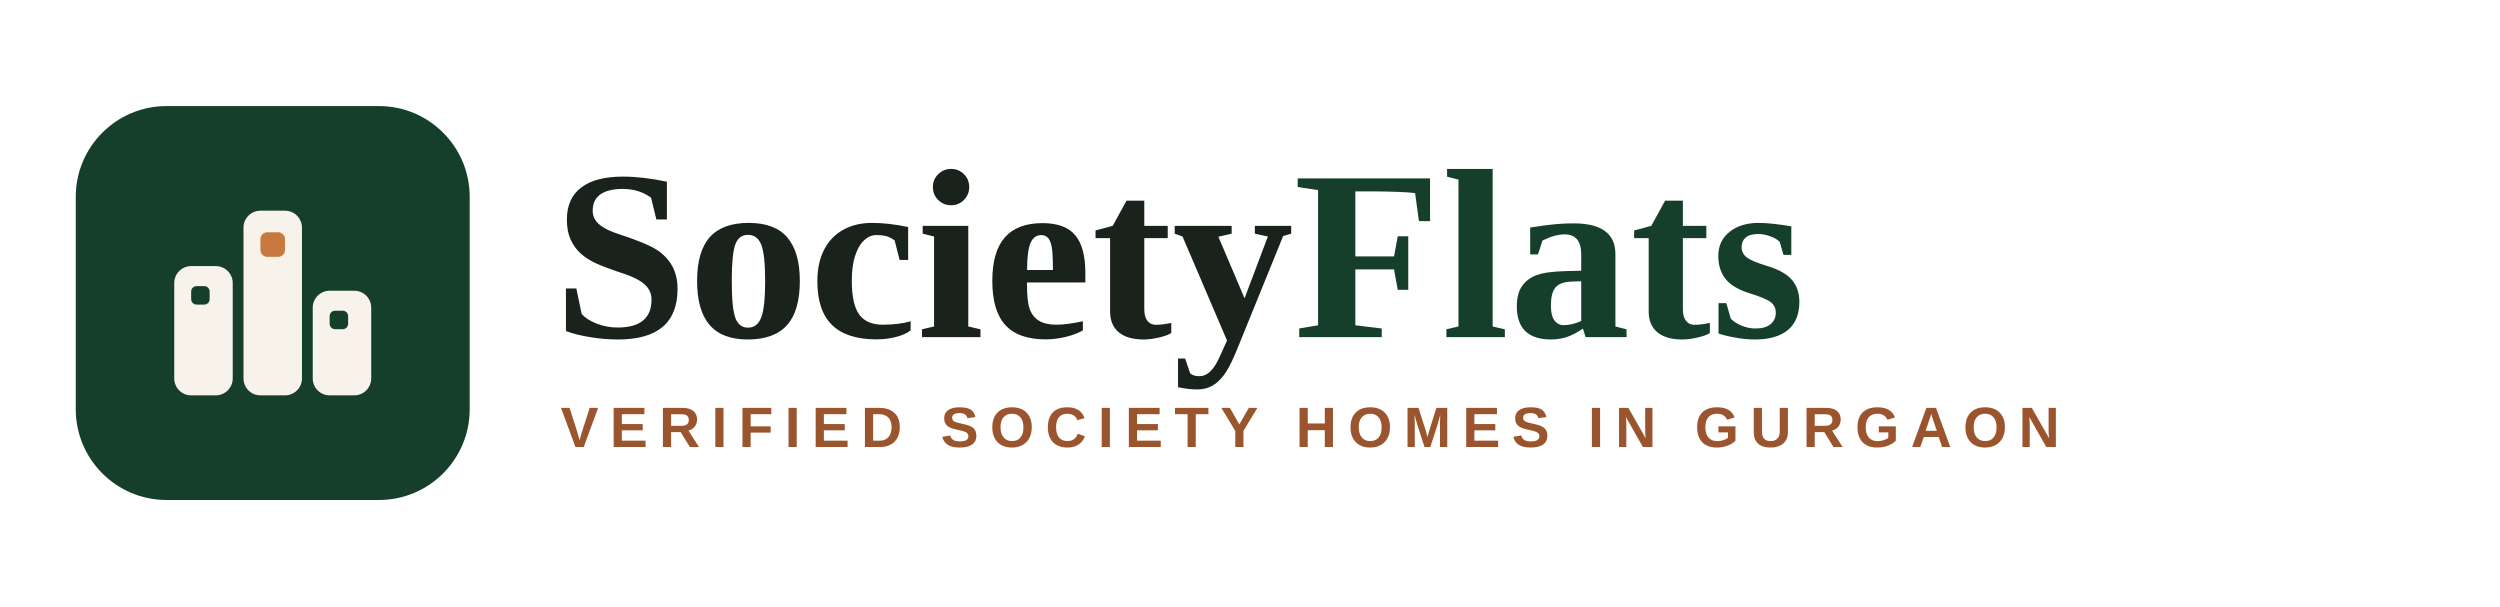
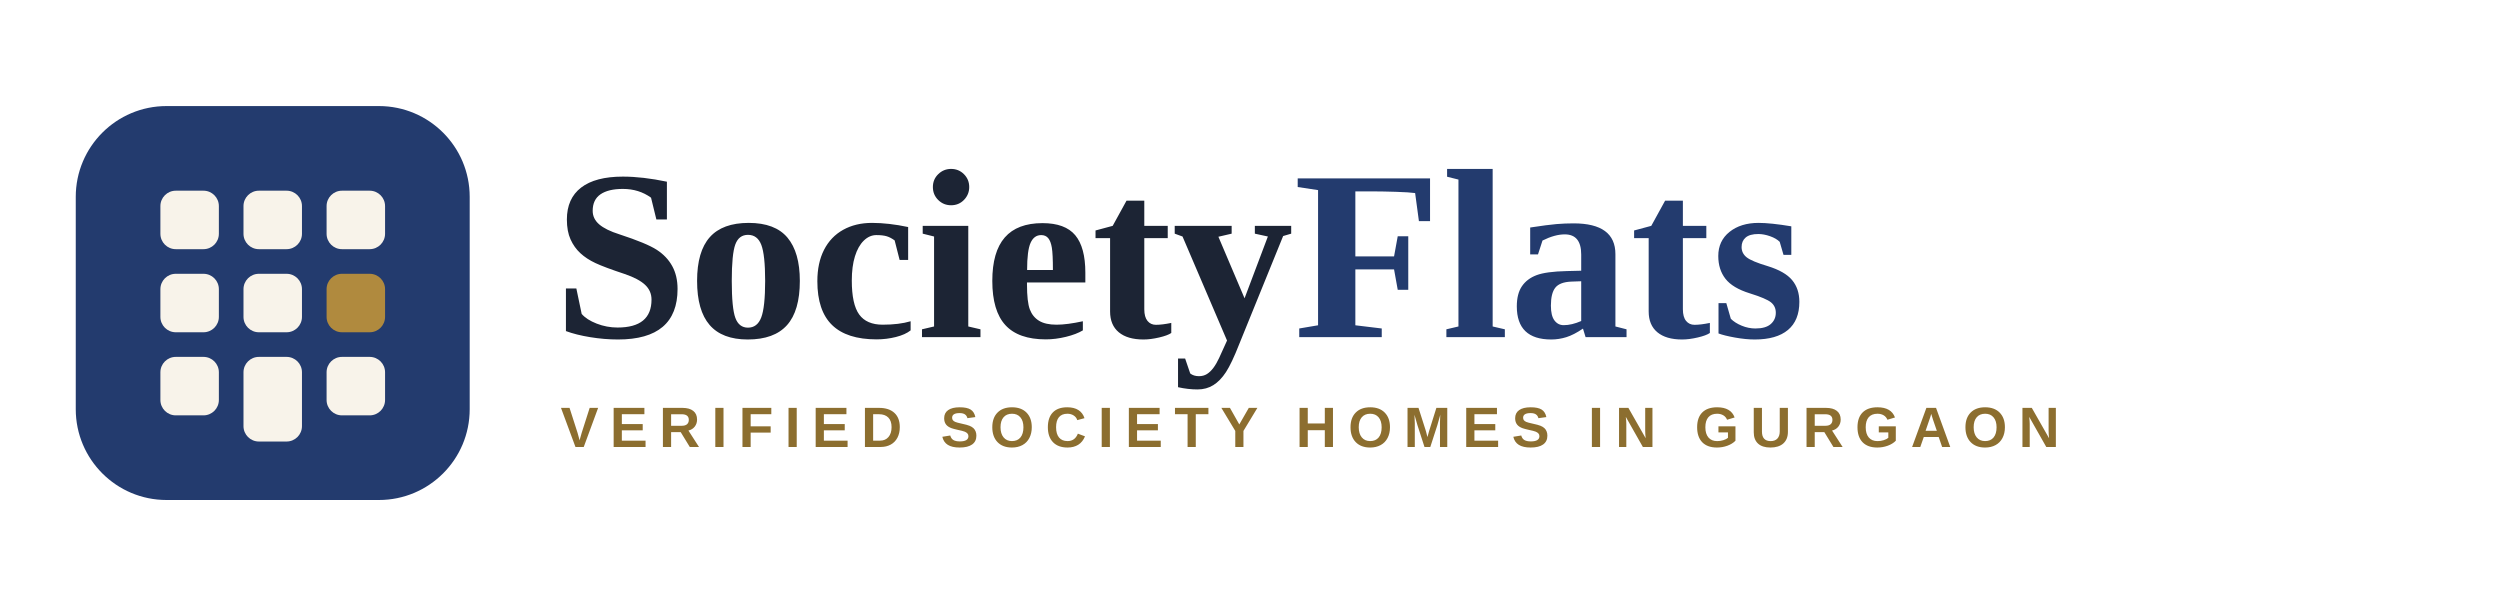
<svg xmlns="http://www.w3.org/2000/svg" width="1320" height="320" viewBox="0 0 1320 320" fill="none">
  <g transform="translate(40 56) scale(0.40625)">
-     <rect width="512" height="512" rx="118" fill="#153F2B" />
-     <rect x="128" y="208" width="76" height="168" rx="22" fill="#F8F3EA" />
-     <rect x="218" y="136" width="76" height="240" rx="22" fill="#F8F3EA" />
-     <rect x="308" y="240" width="76" height="136" rx="22" fill="#F8F3EA" />
-     <rect x="150" y="234" width="24" height="24" rx="7" fill="#153F2B" />
-     <rect x="330" y="266" width="24" height="24" rx="7" fill="#153F2B" />
-     <rect x="240" y="164" width="32" height="32" rx="9" fill="#C8793F" />
+     <rect width="512" height="512" rx="118" fill="#233B6E" />
+     <rect x="110" y="110" width="76" height="76" rx="20" fill="#F8F3EA" />
+     <rect x="218" y="110" width="76" height="76" rx="20" fill="#F8F3EA" />
+     <rect x="326" y="110" width="76" height="76" rx="20" fill="#F8F3EA" />
+     <rect x="110" y="218" width="76" height="76" rx="20" fill="#F8F3EA" />
+     <rect x="218" y="218" width="76" height="76" rx="20" fill="#F8F3EA" />
+     <rect x="326" y="218" width="76" height="76" rx="20" fill="#B08A3E" />
+     <rect x="110" y="326" width="76" height="76" rx="20" fill="#F8F3EA" />
+     <rect x="218" y="326" width="76" height="110" rx="20" fill="#F8F3EA" />
+     <rect x="326" y="326" width="76" height="76" rx="20" fill="#F8F3EA" />
  </g>
-   <text x="292" y="178" font-family="Newsreader, Georgia, 'Times New Roman', serif" font-size="128" font-weight="600" fill="#19231C">Society<tspan fill="#153F2B">Flats</tspan>
+   <text x="292" y="178" font-family="Newsreader, Georgia, 'Times New Roman', serif" font-size="128" font-weight="600" fill="#1C2434">Society<tspan fill="#233B6E">Flats</tspan>
  </text>
-   <text x="296" y="236" font-family="'Hanken Grotesk', 'Helvetica Neue', Arial, sans-serif" font-size="30" font-weight="700" fill="#9A552E" letter-spacing="6">VERIFIED SOCIETY HOMES IN GURGAON</text>
+   <text x="296" y="236" font-family="'Hanken Grotesk', 'Helvetica Neue', Arial, sans-serif" font-size="30" font-weight="700" fill="#8C6E2F" letter-spacing="6">VERIFIED SOCIETY HOMES IN GURGAON</text>
</svg>
